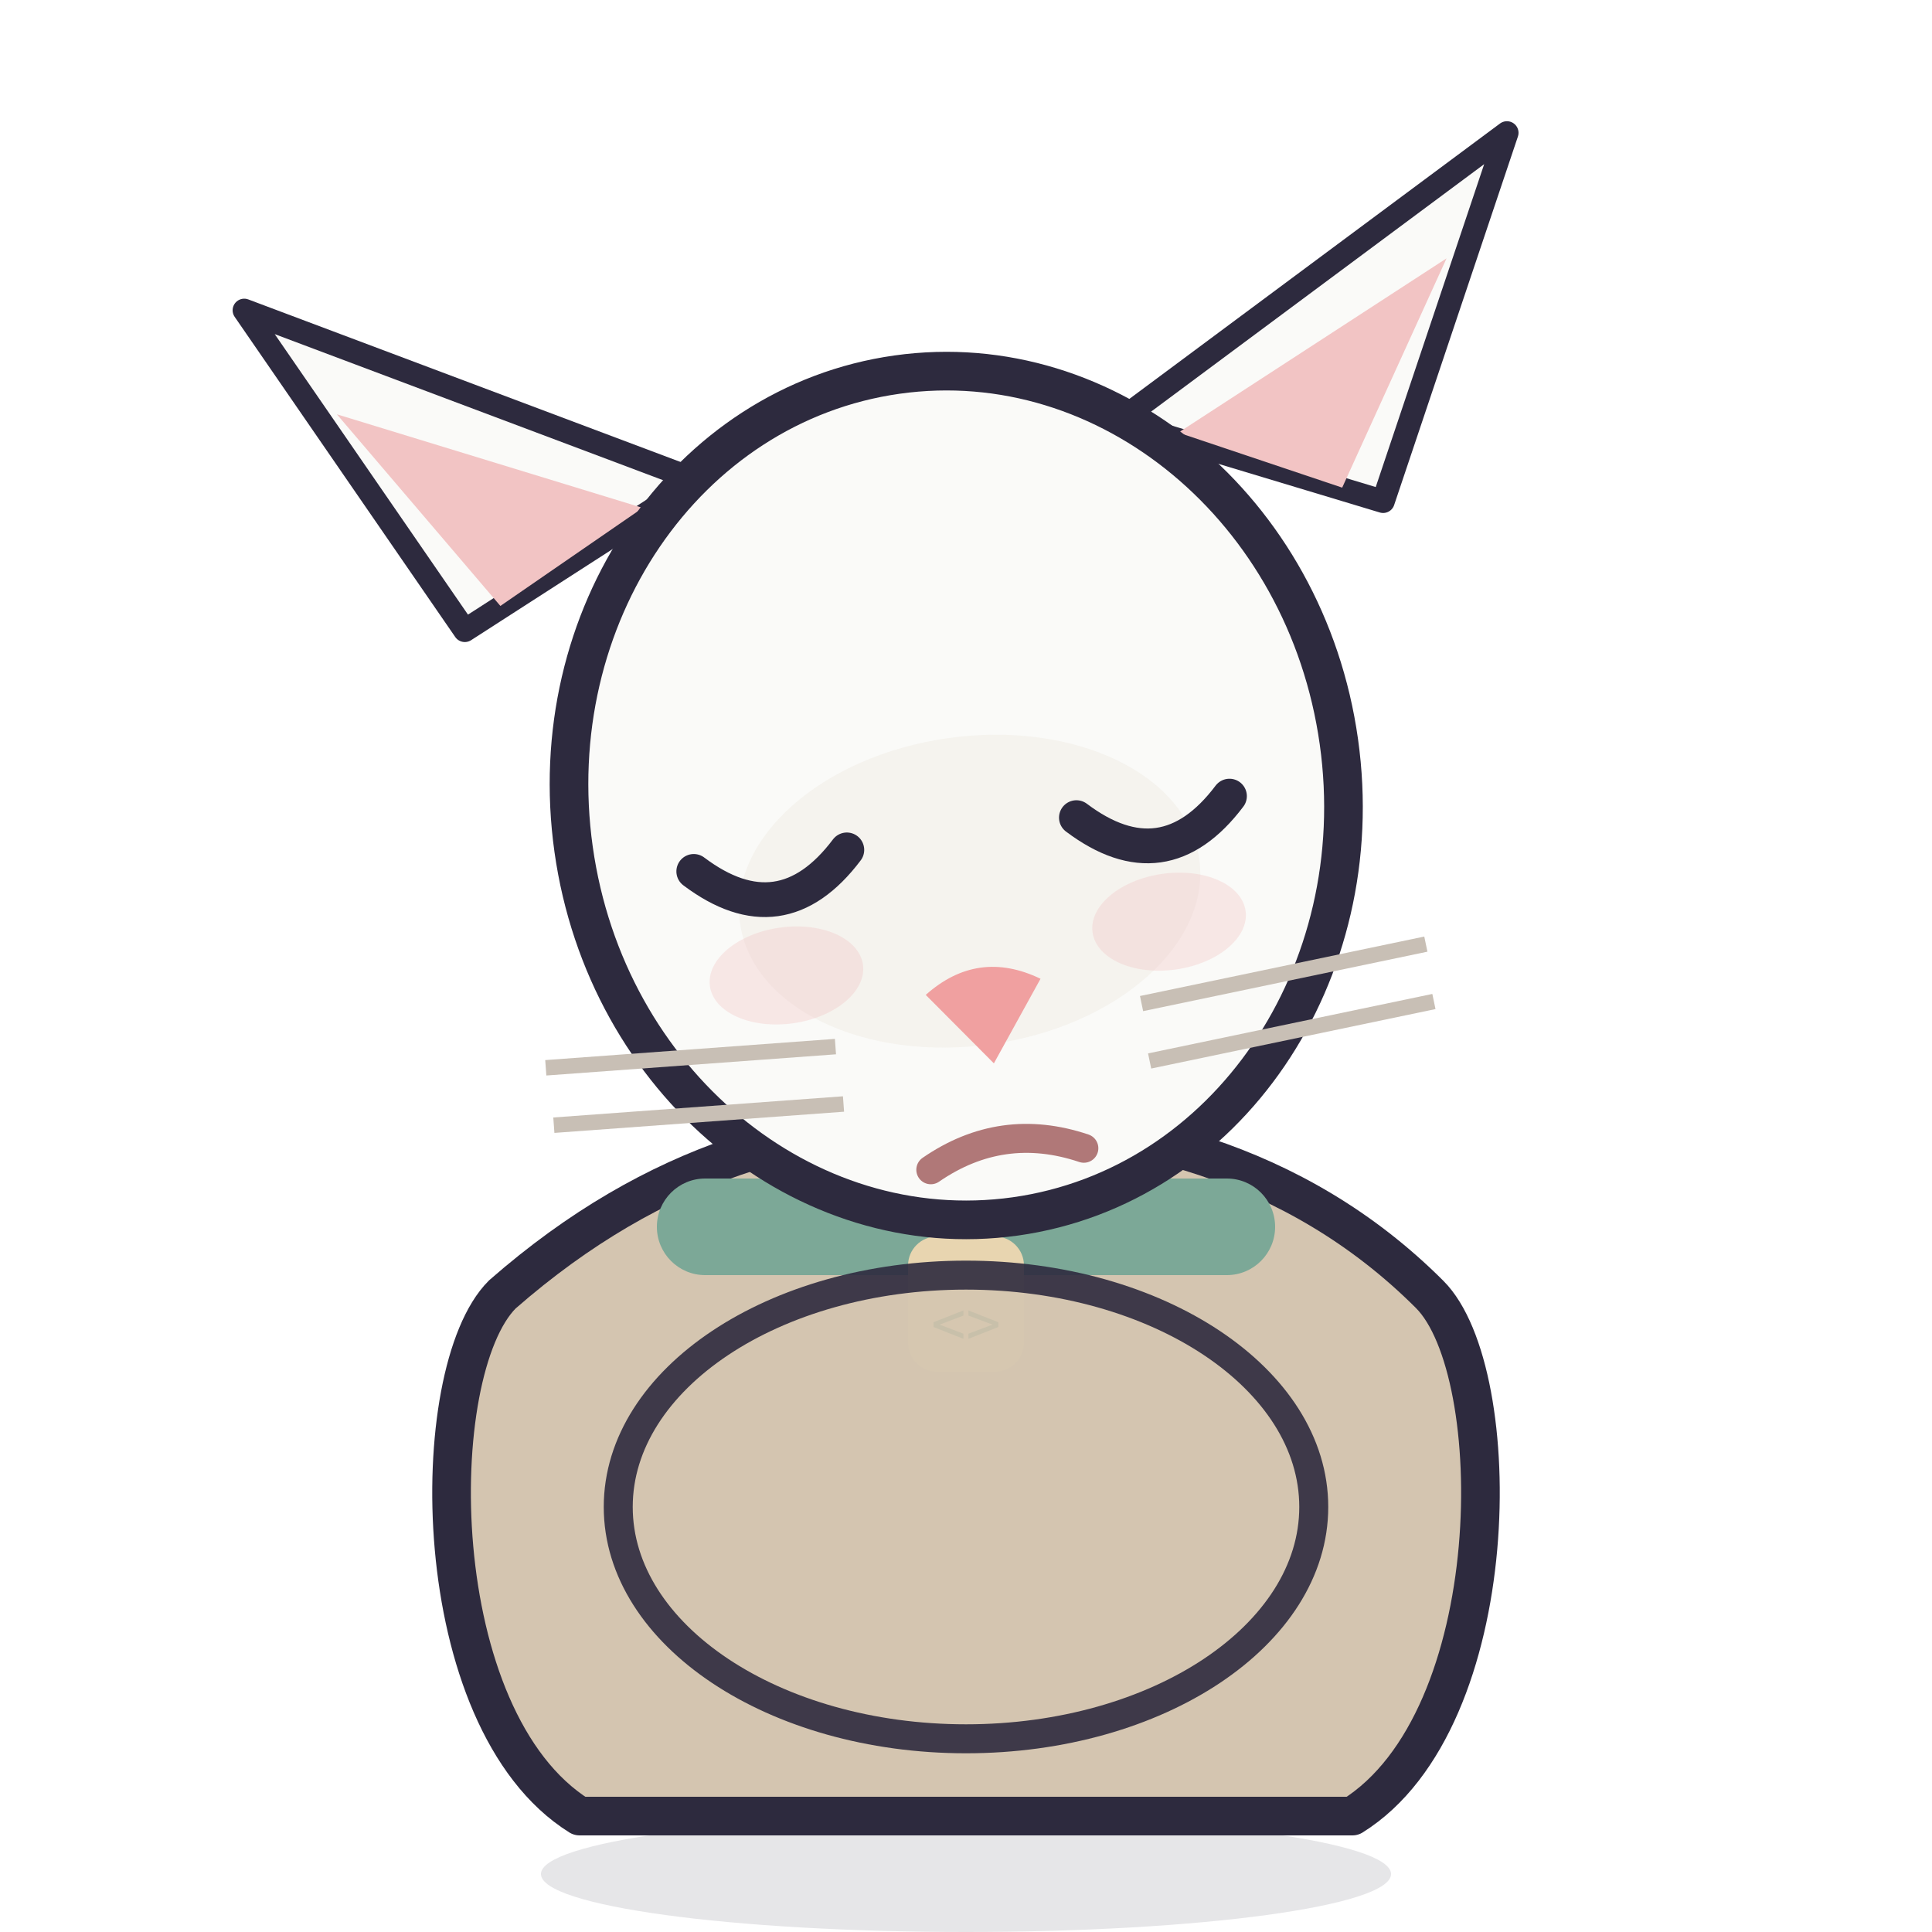
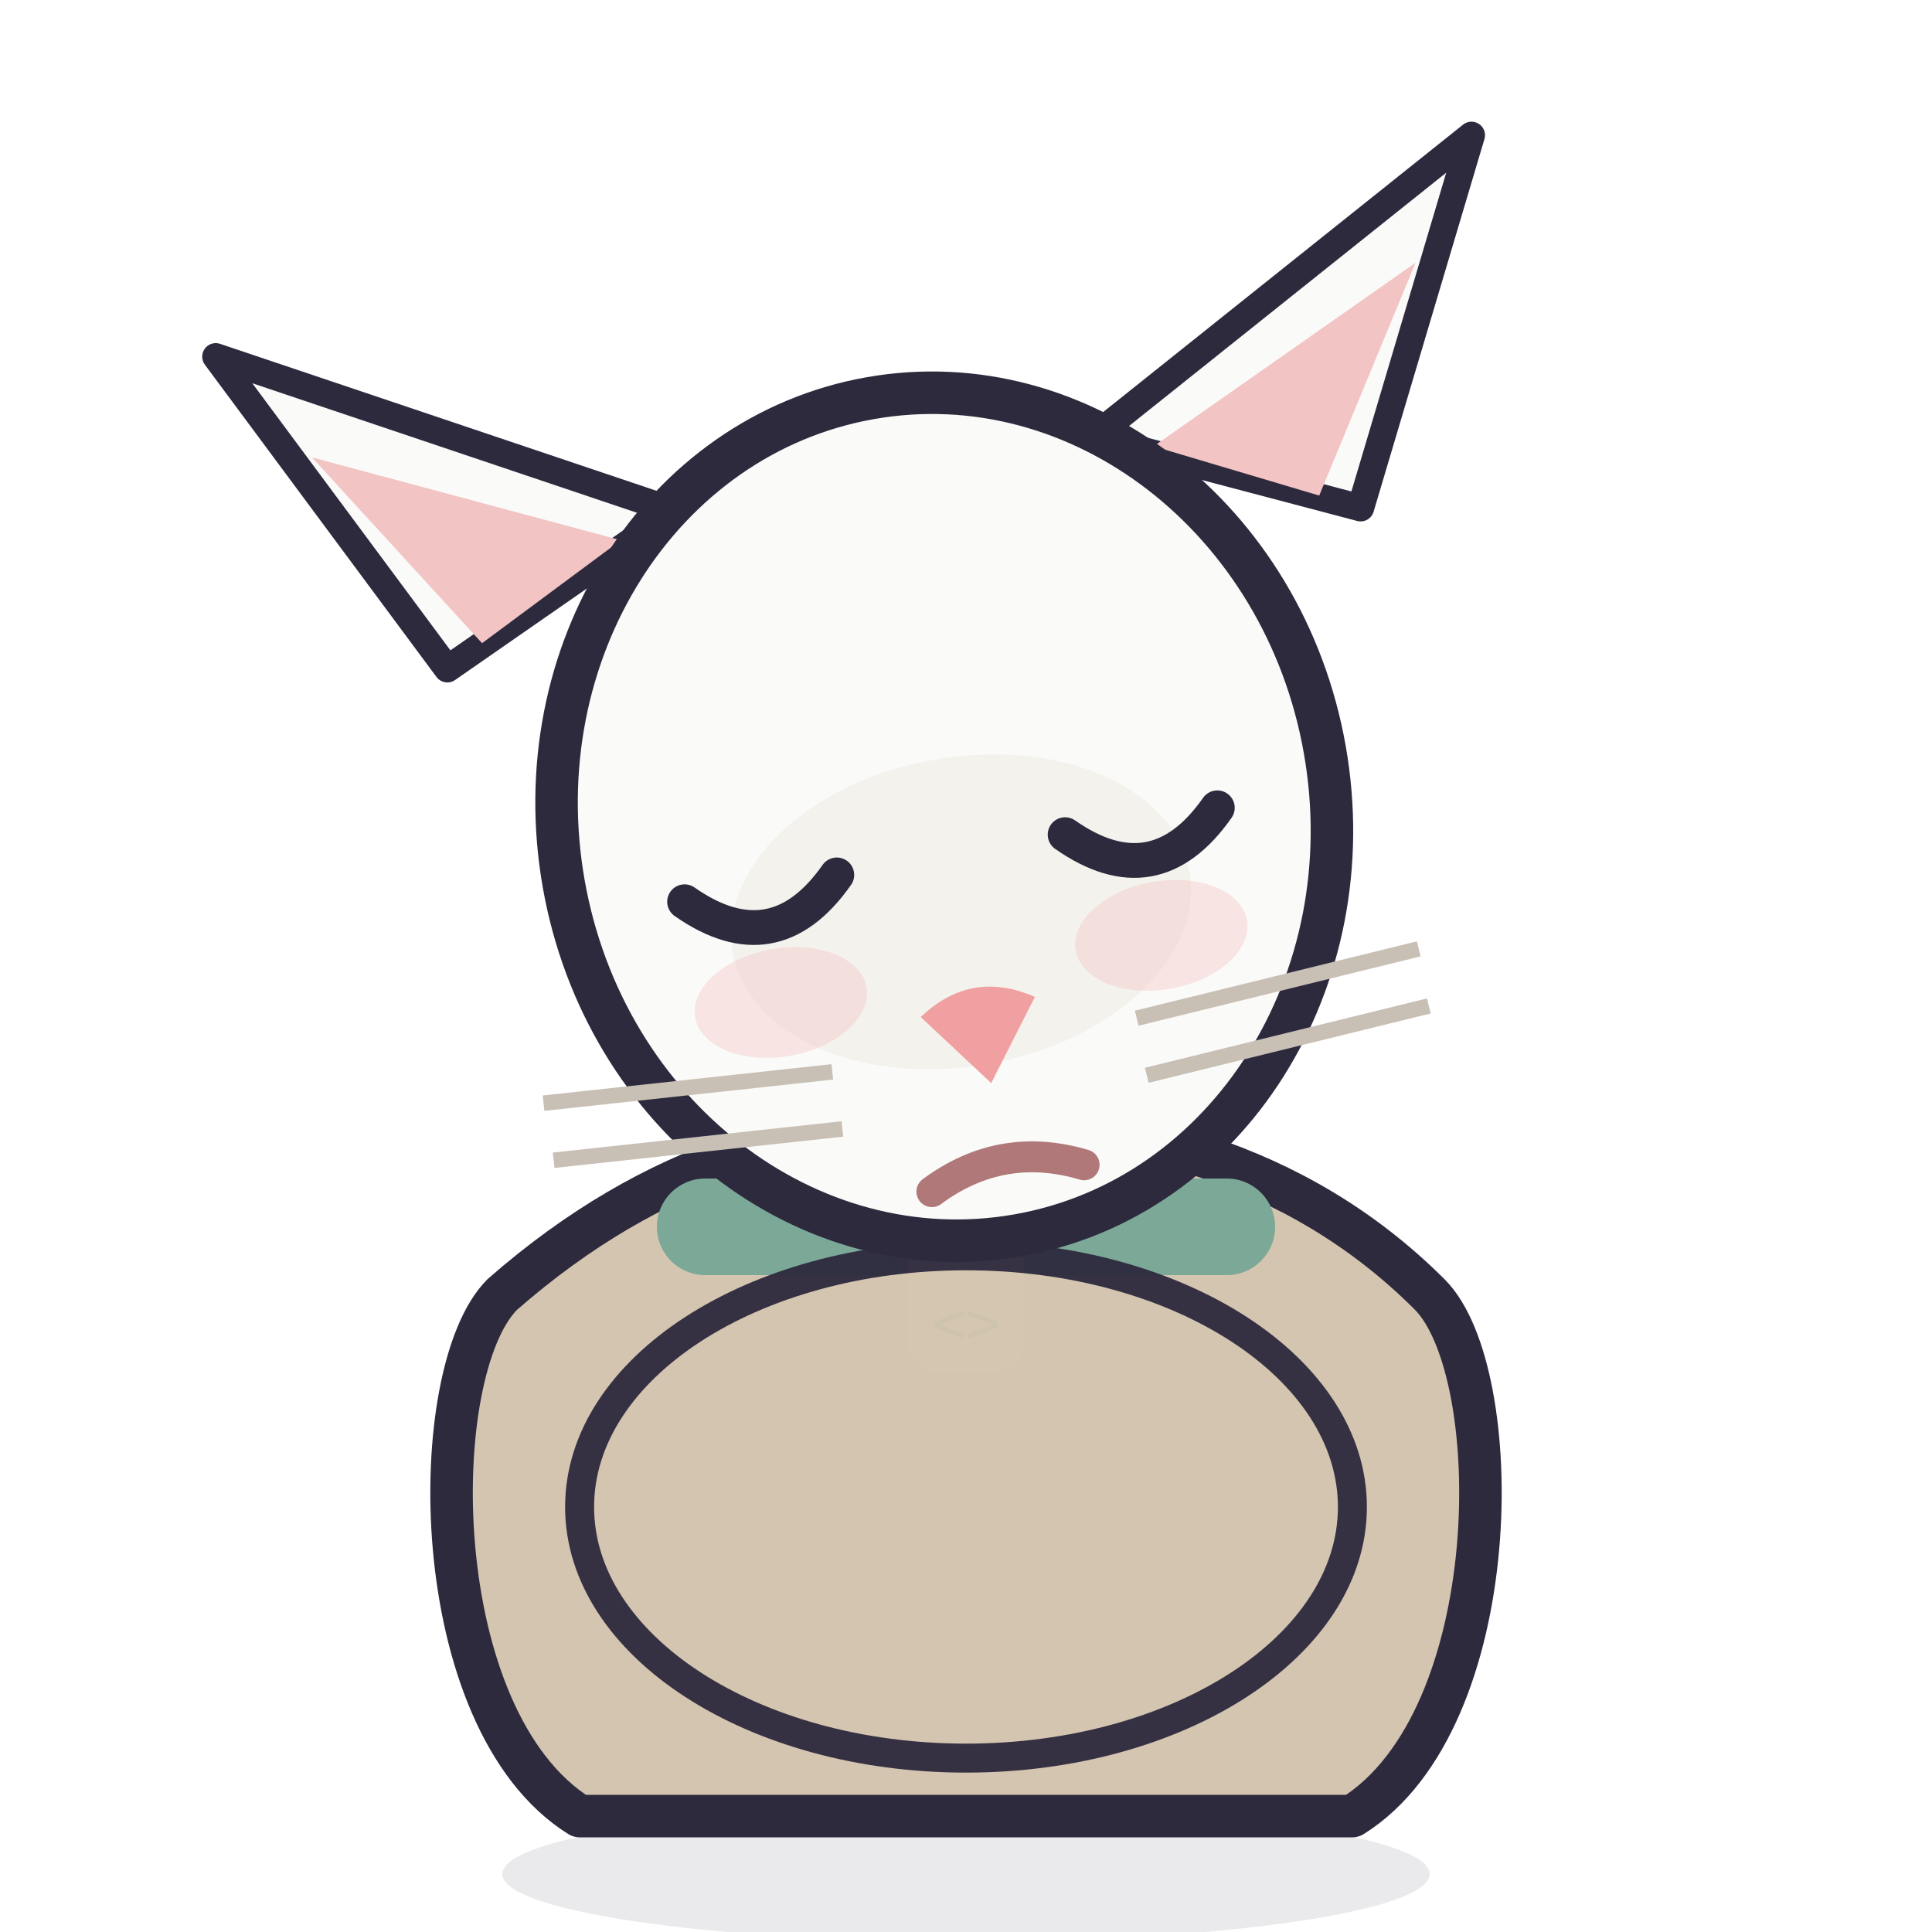
<svg xmlns="http://www.w3.org/2000/svg" viewBox="0 0 100 100" width="100" height="100" role="img" aria-label="Staff Casey, sleep">
-   <ellipse cx="50" cy="97" rx="22" ry="3" fill="#2D2A3E" opacity="0.12" />
-   <path d="M26,67 C22,71 22,89 30,94 L70,94 C78,89 78,71 74,67 C67,60 58,58 50,58 C42,58 34,60 26,67 Z" fill="#D4C5B0" stroke="#2D2A3E" stroke-width="2" stroke-linejoin="round" />
-   <rect x="34" y="61" width="32" height="5" rx="2.5" fill="#7CA897" />
-   <rect x="47" y="64" width="6" height="7" rx="1.5" fill="#E8D5B0" />
-   <text x="50" y="69.5" text-anchor="middle" font-family="monospace" font-size="3" fill="#5E8F72">&lt;&gt;</text>
-   <ellipse cx="50" cy="78" rx="18" ry="12" fill="#D4C5B0" stroke="#2D2A3E" stroke-width="1.5" opacity="0.9" />
-   <g transform="translate(2, 4) rotate(-8, 50, 55)">
-     <path d="M26,25 L17,7 L39,19 Z" fill="#FAFAF8" stroke="#2D2A3E" stroke-width="1.2" stroke-linejoin="round" />
-     <path d="M28,24 L21,13 L36,20 Z" fill="#F2C4C4" />
-     <path d="M74,25 L83,7 L61,19 Z" fill="#FAFAF8" stroke="#2D2A3E" stroke-width="1.2" stroke-linejoin="round" />
-     <path d="M72,24 L79,13 L64,20 Z" fill="#F2C4C4" />
-     <ellipse cx="50" cy="37" rx="20" ry="22" fill="#FAFAF8" stroke="#2D2A3E" stroke-width="2" stroke-linejoin="round" />
-     <ellipse cx="50" cy="42" rx="12" ry="8" fill="#EDE8DF" opacity="0.4" />
-     <ellipse cx="40" cy="45" rx="4" ry="2.5" fill="#F2C4C4" opacity="0.35" />
-     <ellipse cx="60" cy="45" rx="4" ry="2.5" fill="#F2C4C4" opacity="0.35" />
-     <path d="M36,39 Q40,43 44,39" stroke="#2D2A3E" stroke-width="1.8" fill="none" stroke-linecap="round" />
-     <path d="M56,39 Q60,43 64,39" stroke="#2D2A3E" stroke-width="1.8" fill="none" stroke-linecap="round" />
-     <path d="M47,47 L50 51 L53,47 Q50,45 47,47 Z" fill="#F0A0A0" />
-     <path d="M46,56 Q50,54 54,56" stroke="#B07878" stroke-width="1.5" fill="none" stroke-linecap="round" />
-     <line x1="27" y1="48" x2="42" y2="49" stroke="#C8BFB5" stroke-width="0.8" />
-     <line x1="27" y1="51" x2="42" y2="52" stroke="#C8BFB5" stroke-width="0.8" />
-     <line x1="58" y1="49" x2="73" y2="48" stroke="#C8BFB5" stroke-width="0.8" />
-     <line x1="58" y1="52" x2="73" y2="51" stroke="#C8BFB5" stroke-width="0.8" />
+   <ellipse cx="50" cy="97" rx="24" ry="3.5" fill="#2D2A3E" opacity="0.1" />
+   <g>
+     <path d="M26,67 C22,71 22,89 30,94 L70,94 C78,89 78,71 74,67 C67,60 58,58 50,58 C42,58 34,60 26,67 Z" fill="#D4C5B0" stroke="#2D2A3E" stroke-width="2.2" stroke-linejoin="round" />
+     <rect x="34" y="61" width="32" height="5" rx="2.5" fill="#7CA897" />
+     <rect x="47" y="64" width="6" height="7" rx="1.5" fill="#E8D5B0" />
+     <text x="50" y="69.5" text-anchor="middle" font-family="monospace" font-size="3" fill="#5E8F72">&lt;&gt;</text>
+     <ellipse cx="50" cy="78" rx="20" ry="13" fill="#D4C5B0" stroke="#2D2A3E" stroke-width="1.5" opacity="0.95" />
+     <g transform="translate(2, 5) rotate(-10, 50, 55)">
+       <path d="M26,25 L17,7 L39,19 Z" fill="#FAFAF8" stroke="#2D2A3E" stroke-width="1.4" stroke-linejoin="round" />
+       <path d="M28,24 L21,13 L36,20 Z" fill="#F2C4C4" />
+       <path d="M74,25 L83,7 L61,19 Z" fill="#FAFAF8" stroke="#2D2A3E" stroke-width="1.4" stroke-linejoin="round" />
+       <path d="M72,24 L79,13 L64,20 Z" fill="#F2C4C4" />
+       <ellipse cx="50" cy="37" rx="20" ry="22" fill="#FAFAF8" stroke="#2D2A3E" stroke-width="2.2" stroke-linejoin="round" />
+       <ellipse cx="50" cy="42" rx="12" ry="8" fill="#EDE8DF" opacity="0.45" />
+       <ellipse cx="40" cy="45" rx="4.5" ry="2.8" fill="#F2C4C4" opacity="0.4" />
+       <ellipse cx="60" cy="45" rx="4.5" ry="2.8" fill="#F2C4C4" opacity="0.4" />
+       <path d="M36,39 Q40,43 44,39" stroke="#2D2A3E" stroke-width="1.8" fill="none" stroke-linecap="round" />
+       <path d="M56,39 Q60,43 64,39" stroke="#2D2A3E" stroke-width="1.8" fill="none" stroke-linecap="round" />
+       <path d="M47,47 L50 51 L53,47 Q50,45 47,47 Z" fill="#F0A0A0" />
+       <path d="M46,56 Q50,54 54,56" stroke="#B07878" stroke-width="1.6" fill="none" stroke-linecap="round" />
+       <line x1="27" y1="48" x2="42" y2="49" stroke="#C8BFB5" stroke-width="0.8" />
+       <line x1="27" y1="51" x2="42" y2="52" stroke="#C8BFB5" stroke-width="0.8" />
+       <line x1="58" y1="49" x2="73" y2="48" stroke="#C8BFB5" stroke-width="0.8" />
+       <line x1="58" y1="52" x2="73" y2="51" stroke="#C8BFB5" stroke-width="0.8" />
+     </g>
  </g>
</svg>
